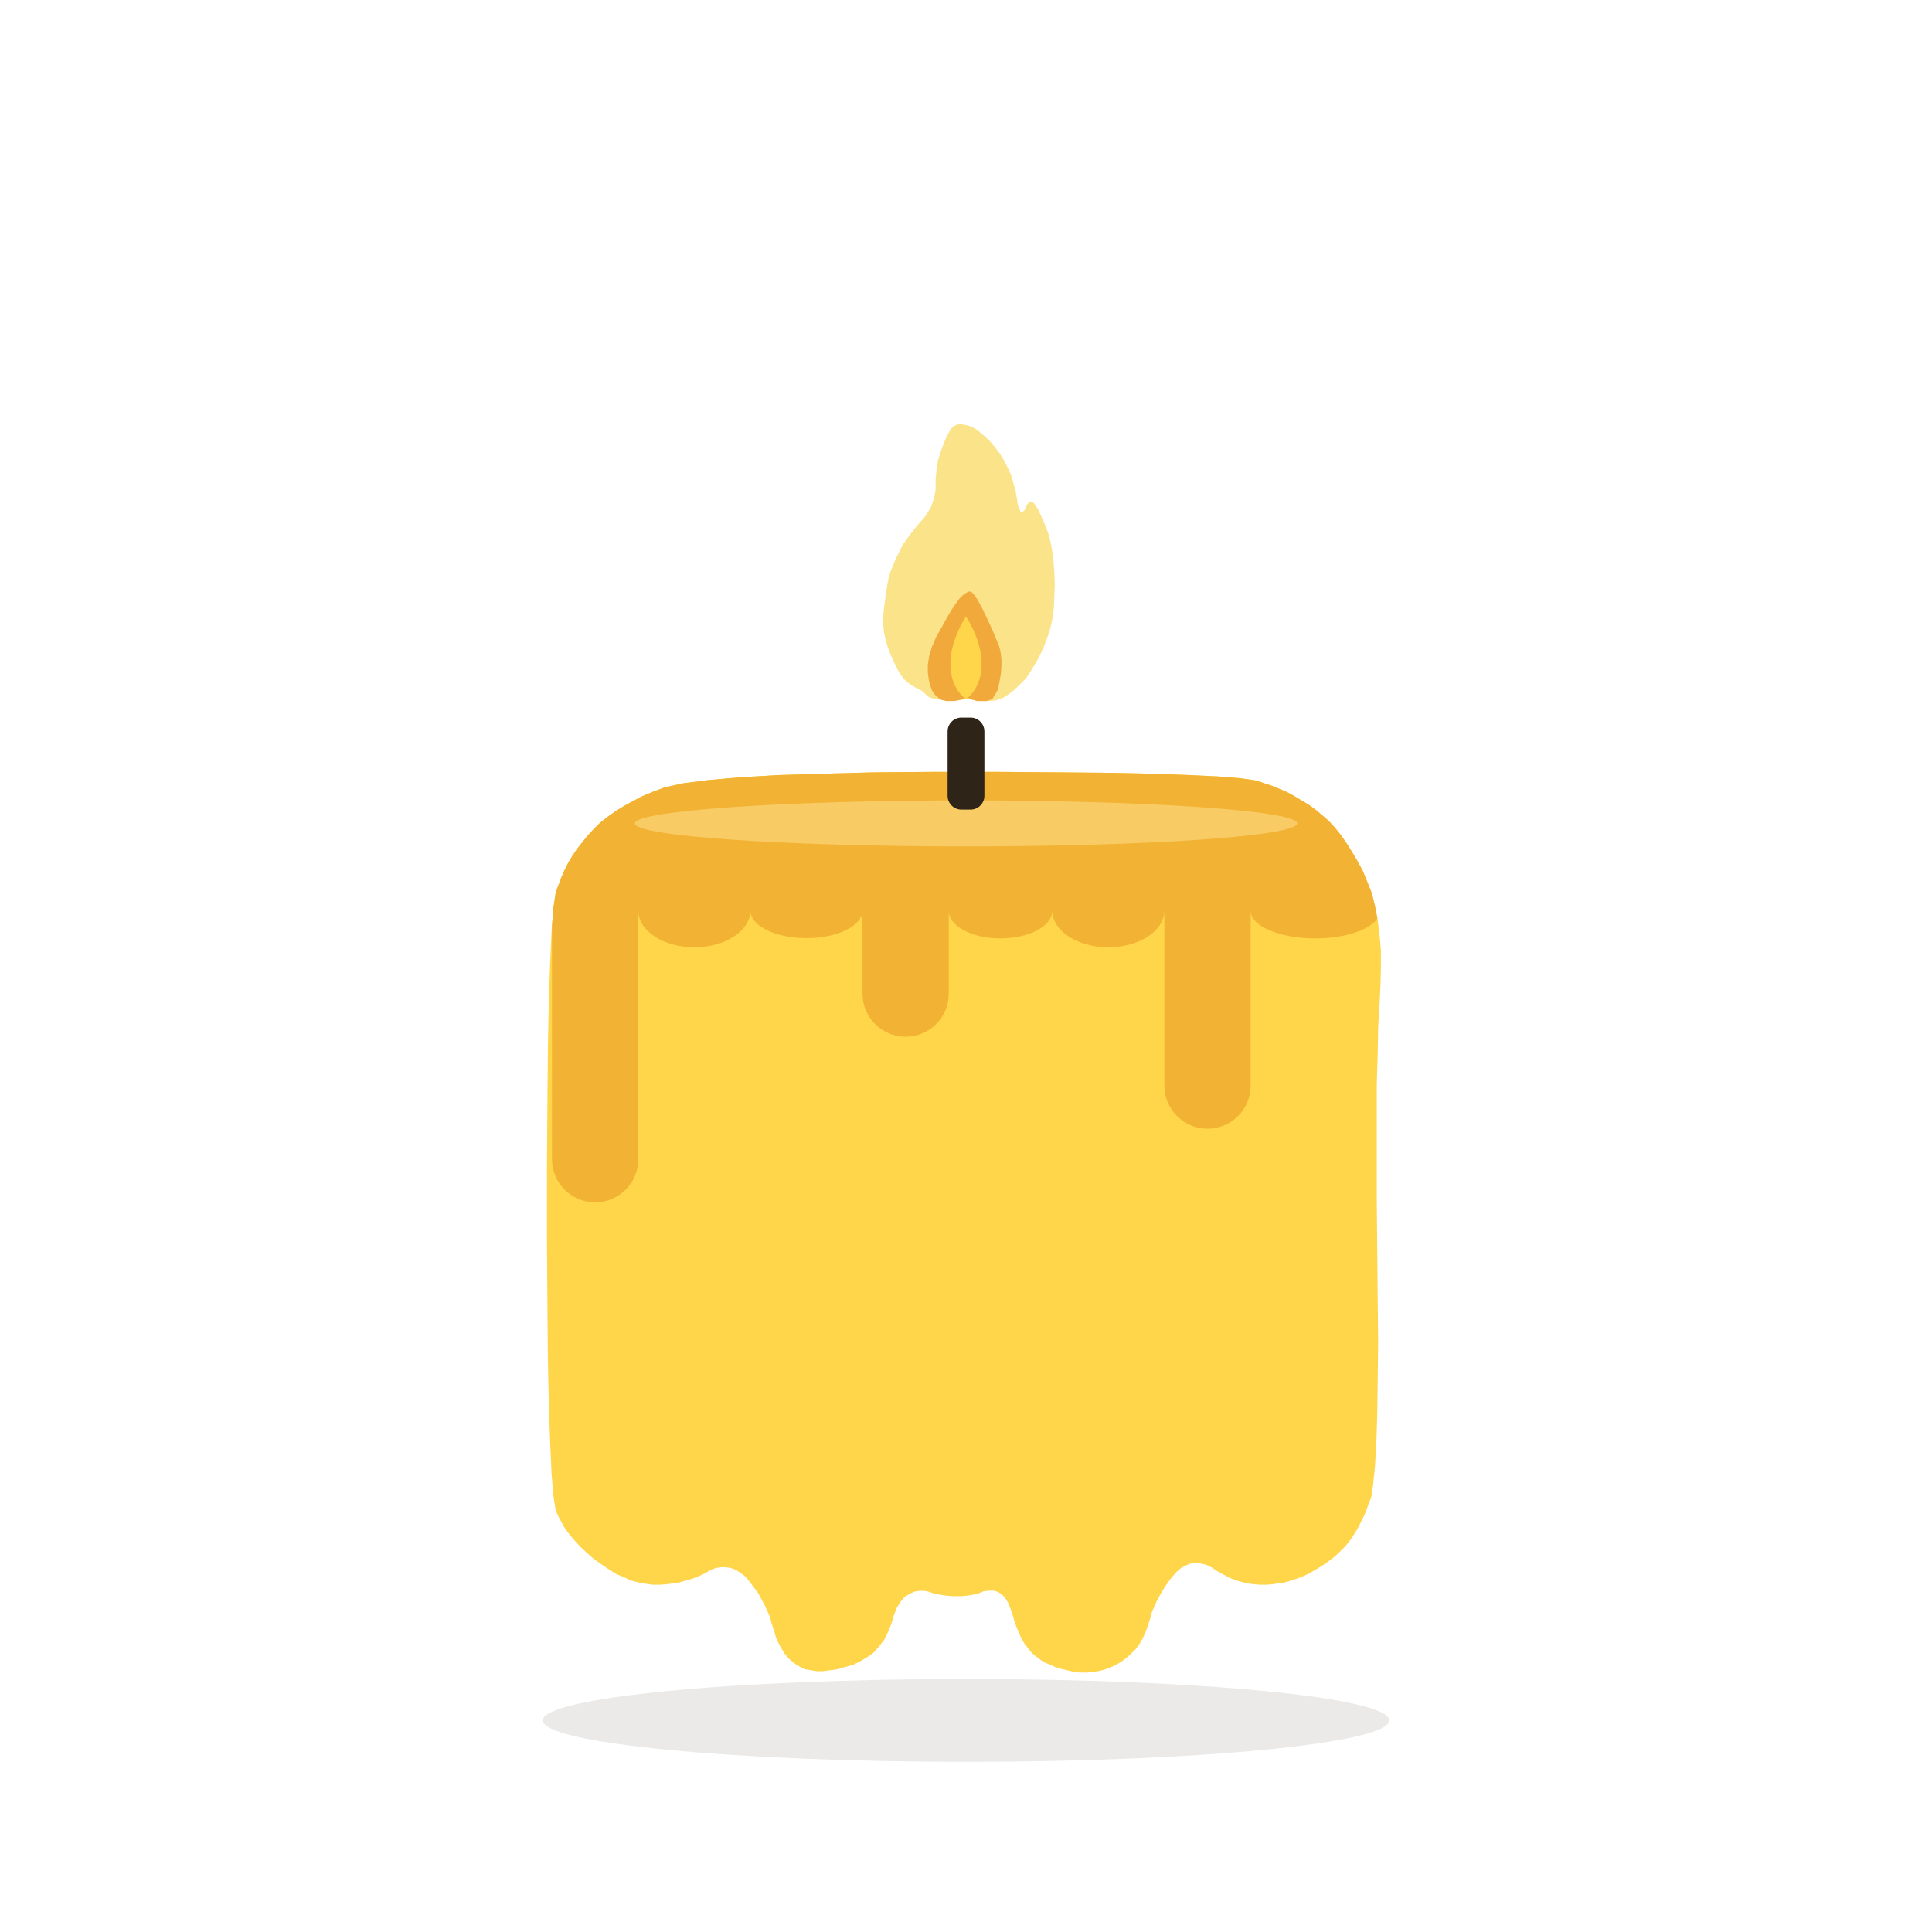
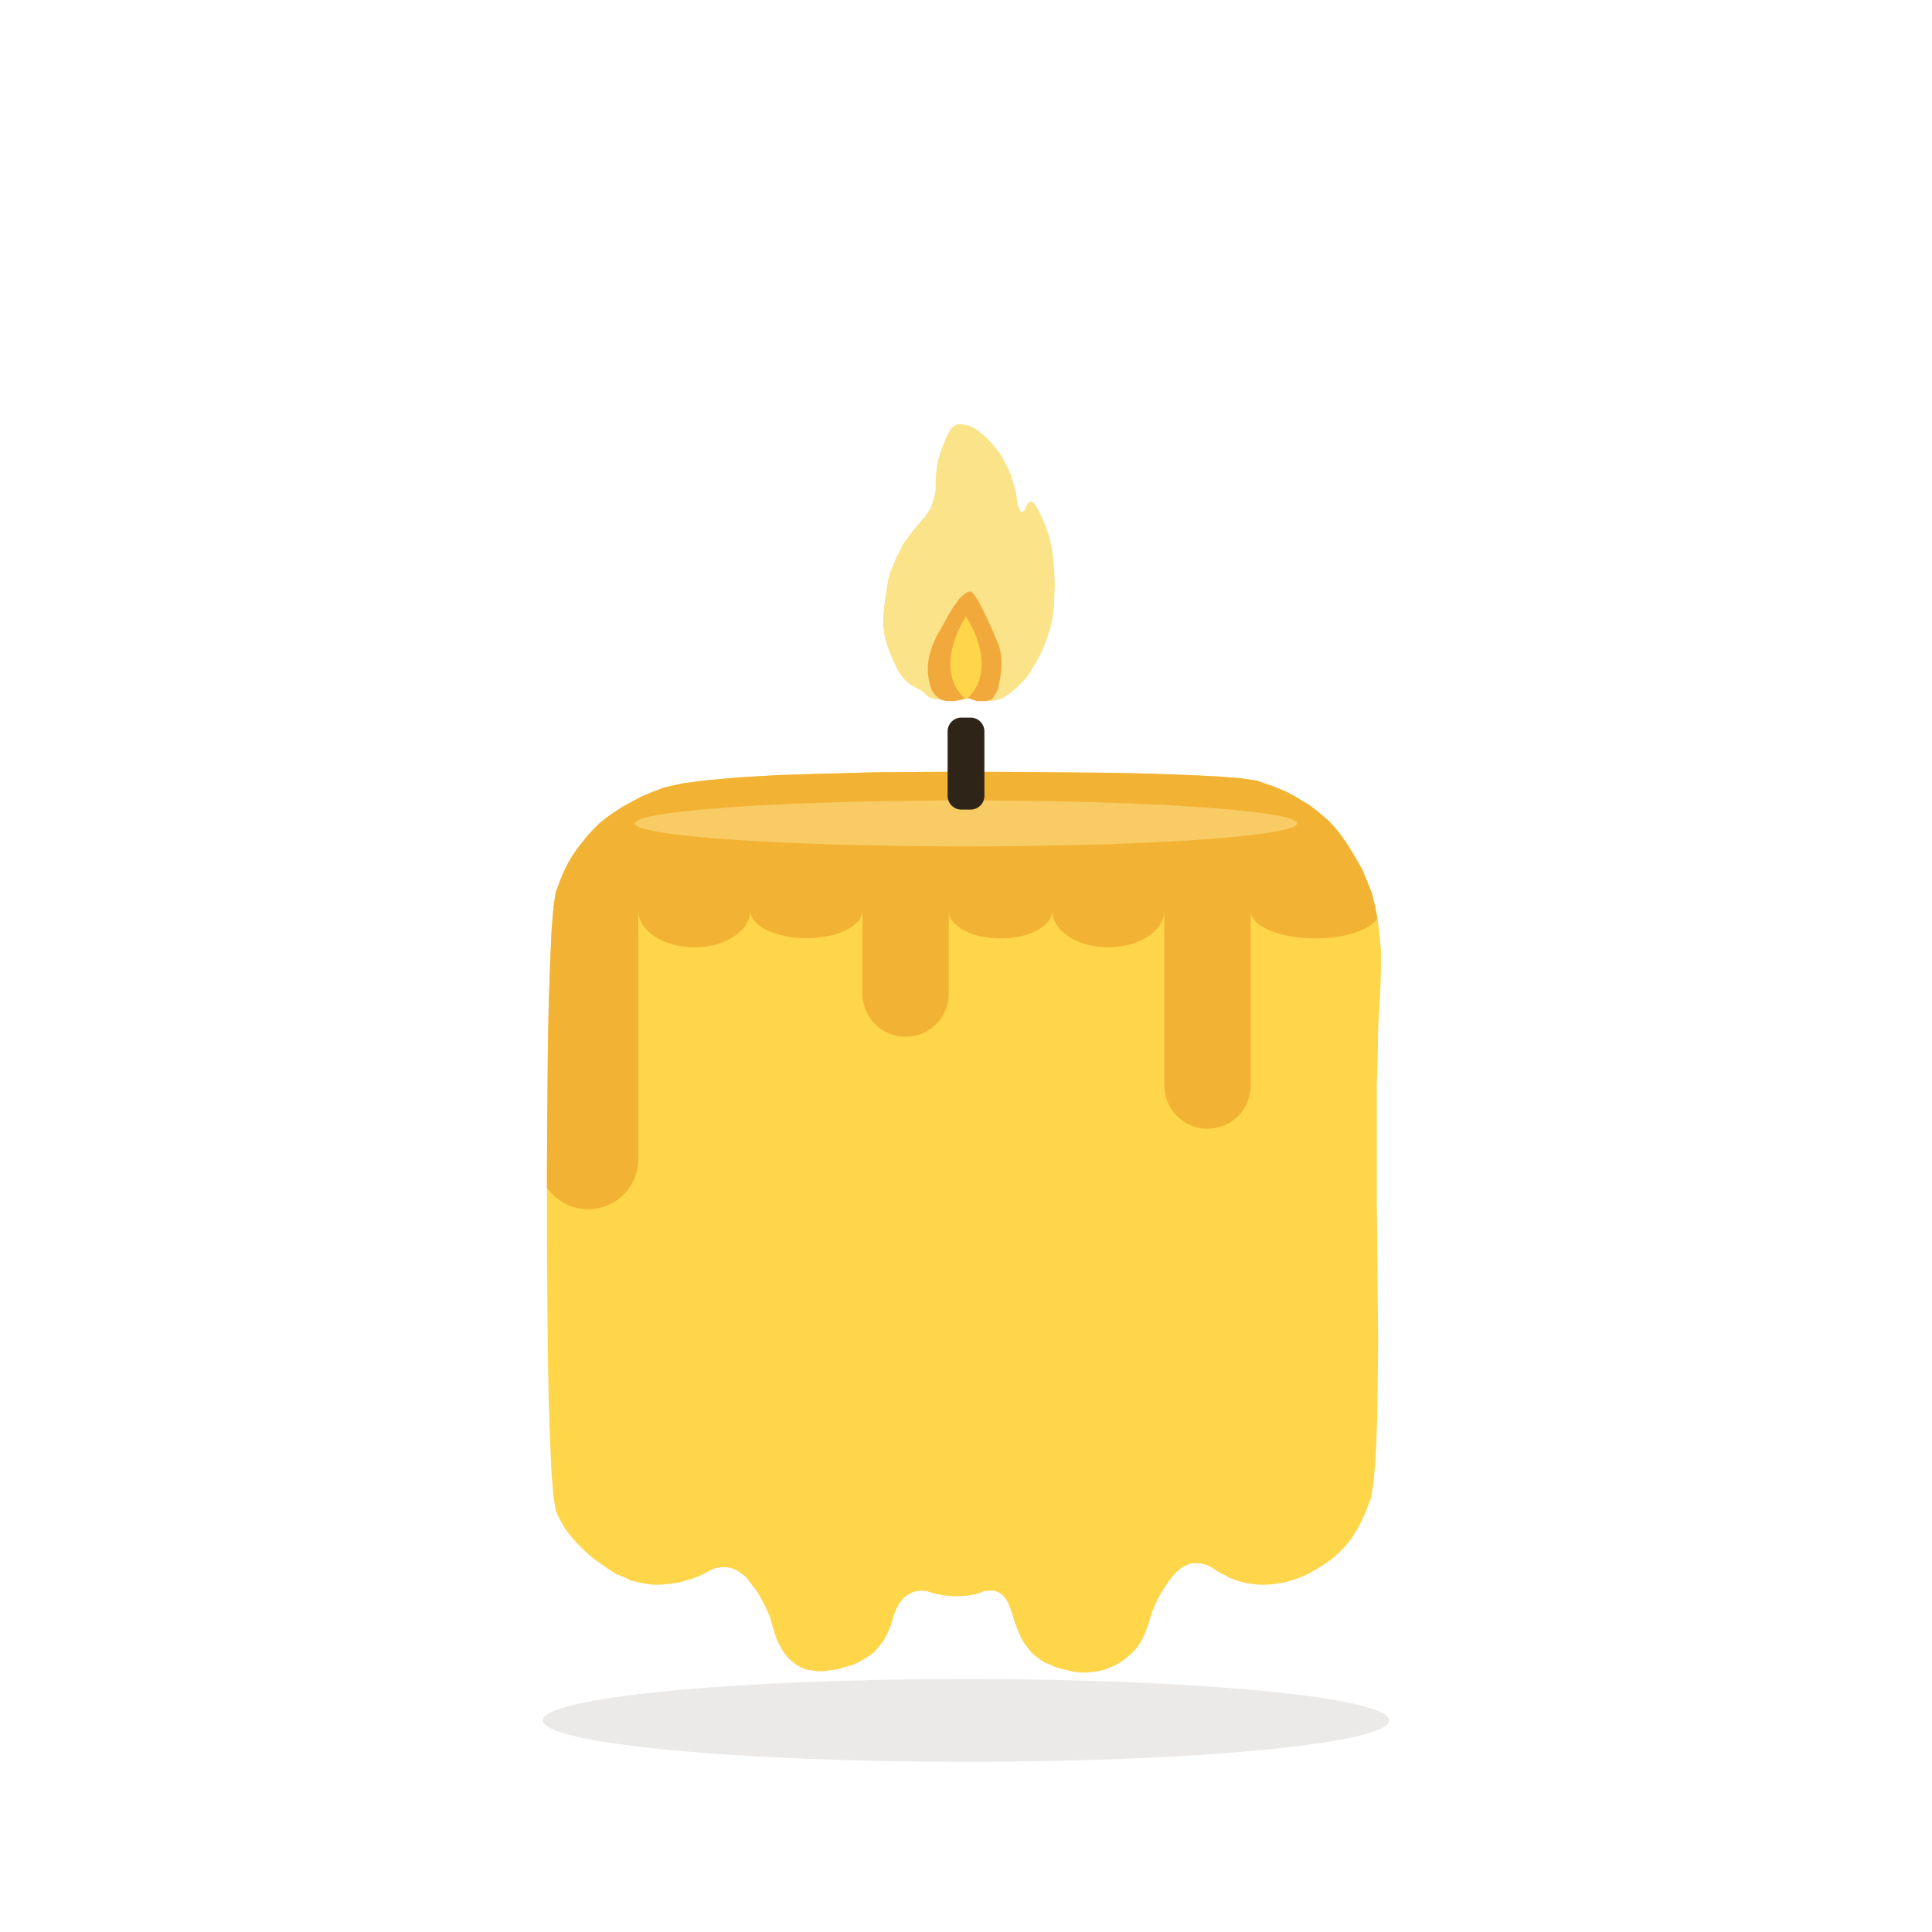
<svg xmlns="http://www.w3.org/2000/svg" viewBox="-60 -50 420 420">
  <ellipse id="그림자_450" cx="150" cy="324" rx="92" ry="9" fill="#2E2418" opacity="0.1" />
  <g id="휘서_451">
    <g id="포즈_452" transform="translate(0,0) rotate(0 150 316)">
      <g id="몸통_453" transform="translate(150,0) scale(1,1) translate(-150,0)">
        <path id="몸통-면_454" d="M142.9,117.8 L157.1,117.8 L169.8,117.9 L180.9,118.0 L190.5,118.2 L198.5,118.5 L204.9,118.8 L209.8,119.2 L213.2,119.7 L214.9,120.3 L216.7,120.9 L218.4,121.6 L220.0,122.3 L221.6,123.2 L223.1,124.1 L224.6,125.0 L226.1,126.1 L227.4,127.2 L228.8,128.4 L230.1,129.8 L231.4,131.4 L232.6,133.1 L233.8,135.0 L235.0,137.0 L236.2,139.2 L237.2,141.6 L238.2,144.1 L238.9,146.9 L239.5,150.0 L239.9,153.2 L240.2,156.7 L240.2,160.4 L240.1,164.3 L239.9,168.4 L239.6,173.4 L239.5,179.2 L239.3,185.9 L239.3,193.4 L239.3,201.8 L239.3,211.0 L239.4,221.1 L239.5,232.0 L239.6,241.7 L239.5,250.3 L239.4,257.7 L239.2,263.9 L238.9,268.9 L238.5,272.8 L238.1,275.5 L237.5,277.0 L237.0,278.4 L236.4,279.8 L235.8,281.0 L235.2,282.2 L234.5,283.3 L233.9,284.3 L233.2,285.2 L232.5,286.1 L231.7,286.9 L230.9,287.7 L230.0,288.5 L229.1,289.2 L228.0,290.0 L226.9,290.7 L225.7,291.4 L224.5,292.1 L223.2,292.7 L221.9,293.2 L220.6,293.6 L219.3,294.0 L218.0,294.2 L216.6,294.4 L215.3,294.5 L213.9,294.5 L212.6,294.4 L211.2,294.2 L209.9,293.9 L208.6,293.5 L207.3,293.0 L206.0,292.3 L204.7,291.6 L203.5,290.8 L202.3,290.2 L201.1,289.9 L199.9,289.8 L198.8,289.9 L197.8,290.3 L196.7,290.9 L195.7,291.8 L194.8,292.8 L193.9,294.0 L193.1,295.2 L192.3,296.5 L191.6,297.8 L191.0,299.1 L190.4,300.5 L190.0,302.0 L189.5,303.5 L189.0,304.9 L188.4,306.2 L187.7,307.4 L186.9,308.5 L185.9,309.5 L184.9,310.4 L183.8,311.2 L182.5,312.0 L181.3,312.5 L180.0,313.0 L178.7,313.3 L177.4,313.5 L176.1,313.6 L174.7,313.6 L173.3,313.4 L172.0,313.1 L170.7,312.8 L169.4,312.4 L168.3,311.9 L167.3,311.5 L166.3,310.9 L165.5,310.3 L164.7,309.7 L164.0,309.0 L163.4,308.2 L162.7,307.3 L162.1,306.3 L161.6,305.2 L161.1,304.0 L160.6,302.7 L160.2,301.3 L159.7,299.8 L159.2,298.5 L158.6,297.5 L157.9,296.7 L157.0,296.1 L156.1,295.8 L155.1,295.8 L153.9,295.9 L152.7,296.4 L151.4,296.7 L150.1,296.9 L148.7,297.0 L147.3,297.0 L145.9,296.9 L144.5,296.7 L143.0,296.4 L141.5,295.9 L140.1,295.8 L138.8,296.0 L137.7,296.5 L136.6,297.2 L135.7,298.3 L134.9,299.6 L134.3,301.2 L133.7,303.2 L133.0,304.9 L132.2,306.5 L131.1,307.9 L130.0,309.2 L128.6,310.2 L127.1,311.1 L125.5,311.9 L123.7,312.4 L122.0,312.9 L120.4,313.1 L118.9,313.3 L117.5,313.3 L116.3,313.1 L115.1,312.9 L114.0,312.4 L113.1,311.9 L112.2,311.2 L111.3,310.4 L110.6,309.5 L109.9,308.4 L109.3,307.3 L108.7,306.0 L108.3,304.6 L107.8,303.1 L107.4,301.6 L106.8,300.2 L106.2,298.9 L105.5,297.6 L104.8,296.3 L103.9,295.1 L103.0,293.9 L102.1,292.8 L101.1,292.0 L100.0,291.3 L99.0,290.9 L97.9,290.7 L96.7,290.7 L95.5,290.9 L94.3,291.4 L93.1,292.1 L91.8,292.7 L90.5,293.2 L89.1,293.6 L87.7,294.0 L86.3,294.2 L84.9,294.4 L83.4,294.5 L81.9,294.5 L80.4,294.3 L78.8,294.0 L77.2,293.6 L75.7,292.9 L74.0,292.2 L72.4,291.2 L70.8,290.1 L69.1,288.9 L67.6,287.6 L66.2,286.3 L65.0,285.0 L63.9,283.7 L62.9,282.4 L62.1,281.0 L61.4,279.7 L60.8,278.3 L60.3,275.2 L59.9,270.3 L59.6,263.6 L59.3,255.2 L59.1,245.0 L59.0,233.1 L58.9,219.4 L58.9,203.9 L59.0,190.2 L59.1,178.2 L59.3,167.9 L59.6,159.3 L59.9,152.5 L60.3,147.4 L60.8,144.0 L61.4,142.4 L62.0,140.8 L62.7,139.2 L63.5,137.6 L64.4,136.1 L65.4,134.6 L66.5,133.2 L67.7,131.7 L68.9,130.4 L70.3,129.0 L71.9,127.7 L73.6,126.5 L75.5,125.3 L77.5,124.2 L79.6,123.1 L82.0,122.1 L84.4,121.2 L88.4,120.3 L93.8,119.6 L100.7,119.0 L109.0,118.5 L118.8,118.2 L130.1,117.9 Z" fill="#FFD54A" />
      </g>
      <g id="촛농_455" transform="translate(150,0) scale(1,1) translate(-150,0)">
        <defs>
          <clipPath id="hwclip28">
            <path d="M142.9,117.8 L157.1,117.8 L169.8,117.9 L180.9,118.0 L190.5,118.2 L198.5,118.5 L204.9,118.8 L209.8,119.2 L213.2,119.7 L214.9,120.3 L216.7,120.9 L218.4,121.6 L220.0,122.3 L221.6,123.2 L223.1,124.1 L224.6,125.0 L226.1,126.1 L227.4,127.2 L228.8,128.4 L230.1,129.8 L231.4,131.4 L232.6,133.1 L233.8,135.0 L235.0,137.0 L236.2,139.2 L237.2,141.6 L238.2,144.1 L238.9,146.9 L239.5,150.0 L239.9,153.2 L240.2,156.7 L240.2,160.4 L240.1,164.3 L239.9,168.4 L239.6,173.4 L239.5,179.2 L239.3,185.9 L239.3,193.4 L239.3,201.8 L239.3,211.0 L239.4,221.1 L239.5,232.0 L239.6,241.7 L239.5,250.3 L239.4,257.7 L239.2,263.9 L238.9,268.9 L238.5,272.8 L238.1,275.5 L237.5,277.0 L237.0,278.4 L236.4,279.8 L235.8,281.0 L235.2,282.2 L234.5,283.3 L233.9,284.3 L233.2,285.2 L232.5,286.1 L231.7,286.9 L230.9,287.7 L230.0,288.5 L229.1,289.2 L228.0,290.0 L226.9,290.7 L225.7,291.4 L224.5,292.1 L223.2,292.7 L221.9,293.2 L220.6,293.6 L219.3,294.0 L218.0,294.2 L216.6,294.4 L215.3,294.5 L213.9,294.5 L212.6,294.4 L211.2,294.2 L209.9,293.9 L208.6,293.5 L207.3,293.0 L206.0,292.3 L204.7,291.6 L203.5,290.8 L202.3,290.2 L201.1,289.9 L199.9,289.8 L198.8,289.9 L197.8,290.3 L196.7,290.9 L195.7,291.8 L194.8,292.8 L193.9,294.0 L193.1,295.2 L192.3,296.5 L191.6,297.8 L191.0,299.1 L190.4,300.5 L190.0,302.0 L189.5,303.5 L189.0,304.9 L188.4,306.2 L187.7,307.4 L186.9,308.5 L185.9,309.5 L184.9,310.4 L183.8,311.2 L182.5,312.0 L181.3,312.5 L180.0,313.0 L178.7,313.3 L177.4,313.5 L176.1,313.6 L174.7,313.6 L173.3,313.4 L172.0,313.1 L170.7,312.8 L169.4,312.4 L168.3,311.9 L167.3,311.5 L166.3,310.9 L165.5,310.3 L164.7,309.7 L164.0,309.0 L163.4,308.2 L162.7,307.3 L162.1,306.3 L161.6,305.2 L161.1,304.0 L160.6,302.7 L160.2,301.3 L159.7,299.8 L159.2,298.5 L158.6,297.5 L157.9,296.7 L157.0,296.1 L156.1,295.8 L155.1,295.8 L153.9,295.9 L152.7,296.4 L151.4,296.7 L150.1,296.9 L148.7,297.0 L147.3,297.0 L145.9,296.9 L144.5,296.7 L143.0,296.4 L141.5,295.9 L140.1,295.8 L138.8,296.0 L137.7,296.5 L136.6,297.2 L135.7,298.3 L134.9,299.6 L134.3,301.2 L133.7,303.2 L133.0,304.9 L132.2,306.5 L131.1,307.9 L130.0,309.2 L128.6,310.2 L127.1,311.1 L125.5,311.9 L123.7,312.4 L122.0,312.9 L120.4,313.1 L118.9,313.3 L117.5,313.3 L116.3,313.1 L115.1,312.9 L114.0,312.4 L113.1,311.9 L112.2,311.2 L111.3,310.4 L110.6,309.5 L109.9,308.4 L109.3,307.3 L108.7,306.0 L108.3,304.6 L107.8,303.1 L107.4,301.6 L106.8,300.2 L106.2,298.9 L105.5,297.6 L104.8,296.3 L103.9,295.1 L103.0,293.9 L102.1,292.8 L101.1,292.0 L100.0,291.3 L99.0,290.9 L97.9,290.7 L96.7,290.7 L95.5,290.9 L94.3,291.4 L93.1,292.1 L91.8,292.7 L90.5,293.2 L89.1,293.6 L87.7,294.0 L86.3,294.2 L84.9,294.4 L83.4,294.5 L81.9,294.5 L80.4,294.3 L78.8,294.0 L77.2,293.6 L75.7,292.9 L74.0,292.2 L72.4,291.2 L70.8,290.1 L69.1,288.9 L67.6,287.6 L66.2,286.3 L65.0,285.0 L63.9,283.7 L62.9,282.4 L62.1,281.0 L61.4,279.7 L60.8,278.3 L60.3,275.2 L59.9,270.3 L59.6,263.6 L59.3,255.2 L59.1,245.0 L59.0,233.1 L58.9,219.4 L58.9,203.9 L59.0,190.2 L59.1,178.2 L59.3,167.9 L59.6,159.3 L59.9,152.5 L60.3,147.4 L60.8,144.0 L61.4,142.4 L62.0,140.8 L62.7,139.2 L63.5,137.6 L64.4,136.1 L65.4,134.6 L66.5,133.2 L67.7,131.7 L68.9,130.4 L70.3,129.0 L71.9,127.7 L73.6,126.5 L75.5,125.3 L77.5,124.2 L79.6,123.1 L82.0,122.1 L84.4,121.2 L88.4,120.3 L93.8,119.6 L100.7,119.0 L109.0,118.5 L118.8,118.2 L130.1,117.9 Z" />
          </clipPath>
        </defs>
        <g clip-path="url(#hwclip28)">
-           <path id="촛농-흐름_456" d="M60,116 H240 V148 a14.062,6 0 0 1 -28.125,0 v38 a9.375,9.375 0 0 1 -18.75,0 v-38 a12.188,8 0 0 1 -24.375,0 a11.25,6 0 0 1 -22.5,0 v18 a9.375,9.375 0 0 1 -18.75,0 v-18 a12.188,6 0 0 1 -24.375,0 a12.188,8 0 0 1 -24.375,0 v54 a9.375,9.375 0 0 1 -18.75,0 v-54 Z" fill="#F2B233" />
+           <path id="촛농-흐름_456" d="M60,116 H240 V148 a14.062,6 0 0 1 -28.125,0 v38 a9.375,9.375 0 0 1 -18.75,0 v-38 a12.188,8 0 0 1 -24.375,0 a11.25,6 0 0 1 -22.5,0 v18 a9.375,9.375 0 0 1 -18.75,0 v-18 a12.188,6 0 0 1 -24.375,0 a12.188,8 0 0 1 -24.375,0 v54 a10.875,10.875 0 0 1 -21.75,0 h-4 V116 Z" fill="#F2B233" />
        </g>
        <ellipse id="윗면_457" cx="150" cy="129" rx="72" ry="5" fill="#FFE9A0" opacity=".45" />
      </g>
      <rect id="심지_458" x="146" y="106" width="8" height="20" rx="3" fill="#2E2418" />
      <g id="불꽃_459">
        <g id="불꽃-모양_460">
          <path d="M149.5,42.3 L150.5,42.5 L151.5,42.9 L152.6,43.6 L153.8,44.6 L155.1,45.8 L156.2,47.1 L157.3,48.5 L158.2,50.0 L159.1,51.7 L159.8,53.3 L160.3,55.0 L160.8,56.8 L161.1,58.6 L161.3,59.9 L161.7,60.8 L161.9,61.3 L162.2,61.3 L162.5,61.1 L162.8,60.8 L163.0,60.4 L163.2,59.8 L163.5,59.4 L163.8,59.1 L164.1,59.0 L164.5,59.1 L165.0,59.7 L165.7,60.8 L166.4,62.3 L167.3,64.4 L168.1,66.6 L168.6,69.0 L169.0,71.6 L169.2,74.4 L169.3,77.1 L169.2,79.6 L169.1,82.1 L168.8,84.4 L168.3,86.7 L167.6,88.8 L166.8,90.9 L165.8,93.0 L164.8,94.7 L163.9,96.2 L163.0,97.5 L162.0,98.5 L161.1,99.4 L160.2,100.2 L159.3,100.9 L158.4,101.5 L157.4,102.0 L156.3,102.3 L155.1,102.4 L153.8,102.4 L152.7,102.4 L151.9,102.2 L151.3,102.1 L151.0,101.9 L150.7,101.8 L150.2,101.8 L149.7,101.9 L149.1,102.1 L148.3,102.2 L147.2,102.3 L145.9,102.2 L144.4,102.1 L143.2,102.0 L142.3,101.7 L141.7,101.4 L141.3,101.0 L140.9,100.6 L140.4,100.2 L139.7,99.8 L138.9,99.4 L138.2,99.0 L137.5,98.5 L136.9,98.0 L136.4,97.5 L135.9,96.8 L135.3,95.9 L134.7,94.7 L134.0,93.2 L133.4,91.8 L132.9,90.4 L132.5,89.0 L132.2,87.6 L132.0,86.0 L132.0,84.1 L132.2,82.0 L132.5,79.7 L132.8,77.7 L133.1,76.0 L133.5,74.5 L133.9,73.5 L134.4,72.3 L134.9,71.1 L135.6,69.8 L136.2,68.5 L137.2,67.1 L138.3,65.6 L139.6,64.0 L141.1,62.3 L142.3,60.4 L143.0,58.5 L143.4,56.4 L143.4,54.2 L143.6,52.1 L143.9,50.1 L144.5,48.2 L145.2,46.3 L145.8,44.9 L146.4,43.8 L146.9,43.0 L147.4,42.6 L148.0,42.3 L148.8,42.2 Z" fill="#FBE38A" />
          <path d="M150.6,78.6 L151.1,78.6 L151.7,79.2 L152.6,80.5 L153.6,82.4 L154.8,84.9 L155.8,87.1 L156.5,88.8 L157.1,90.2 L157.4,91.2 L157.6,92.3 L157.7,93.5 L157.7,94.8 L157.6,96.3 L157.4,97.5 L157.2,98.6 L157.0,99.6 L156.7,100.4 L156.3,101.0 L156.0,101.5 L155.8,101.9 L155.4,102.1 L155.0,102.2 L154.5,102.4 L153.8,102.4 L153.0,102.4 L152.3,102.4 L151.8,102.2 L151.3,102.1 L151.0,101.9 L150.7,101.8 L150.2,101.8 L149.7,101.9 L149.1,102.1 L148.4,102.2 L147.6,102.4 L146.7,102.4 L145.7,102.4 L144.8,102.2 L144.0,101.7 L143.3,101.1 L142.6,100.1 L142.2,99.0 L141.9,97.7 L141.7,96.2 L141.7,94.5 L142.0,92.6 L142.6,90.6 L143.5,88.5 L144.8,86.2 L145.9,84.2 L146.9,82.5 L147.8,81.2 L148.6,80.1 L149.3,79.4 L150.0,78.9 Z" fill="#F2A93B" />
          <path d="M150,102 C146,99 145,92 150,84 C155,92 154,99 150,102 Z" fill="#FFD54A" />
        </g>
      </g>
    </g>
  </g>
</svg>
